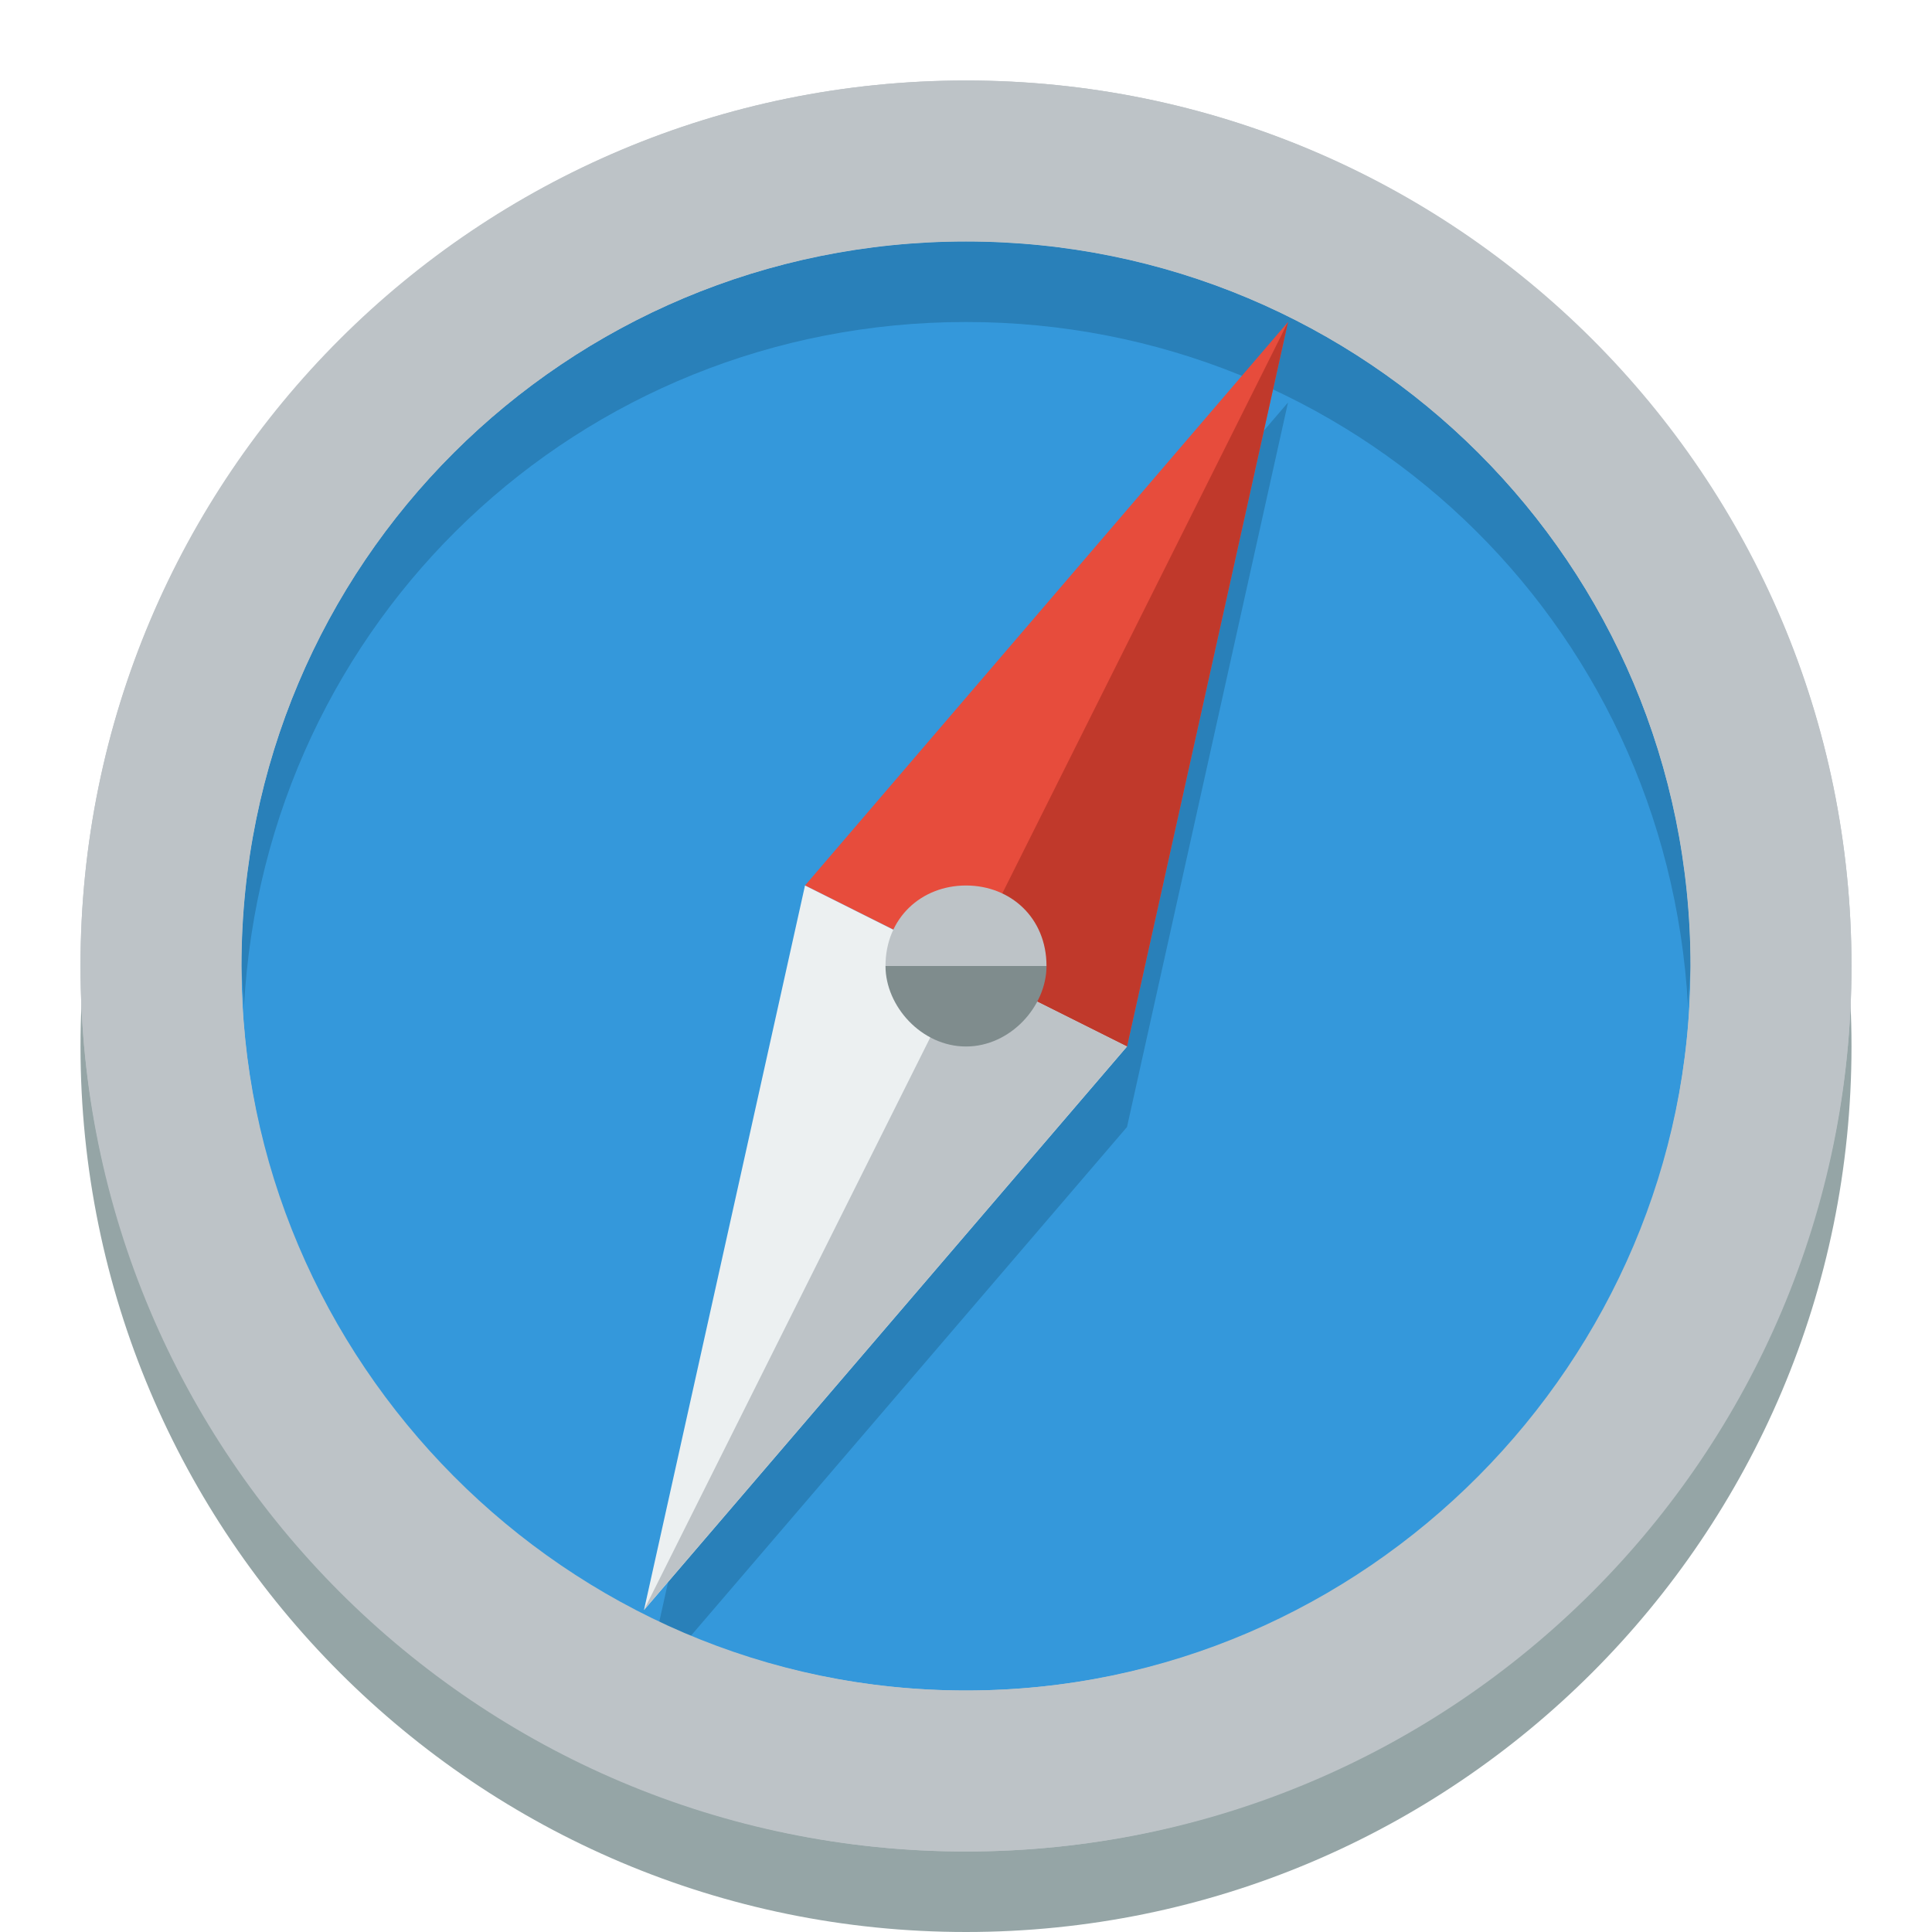
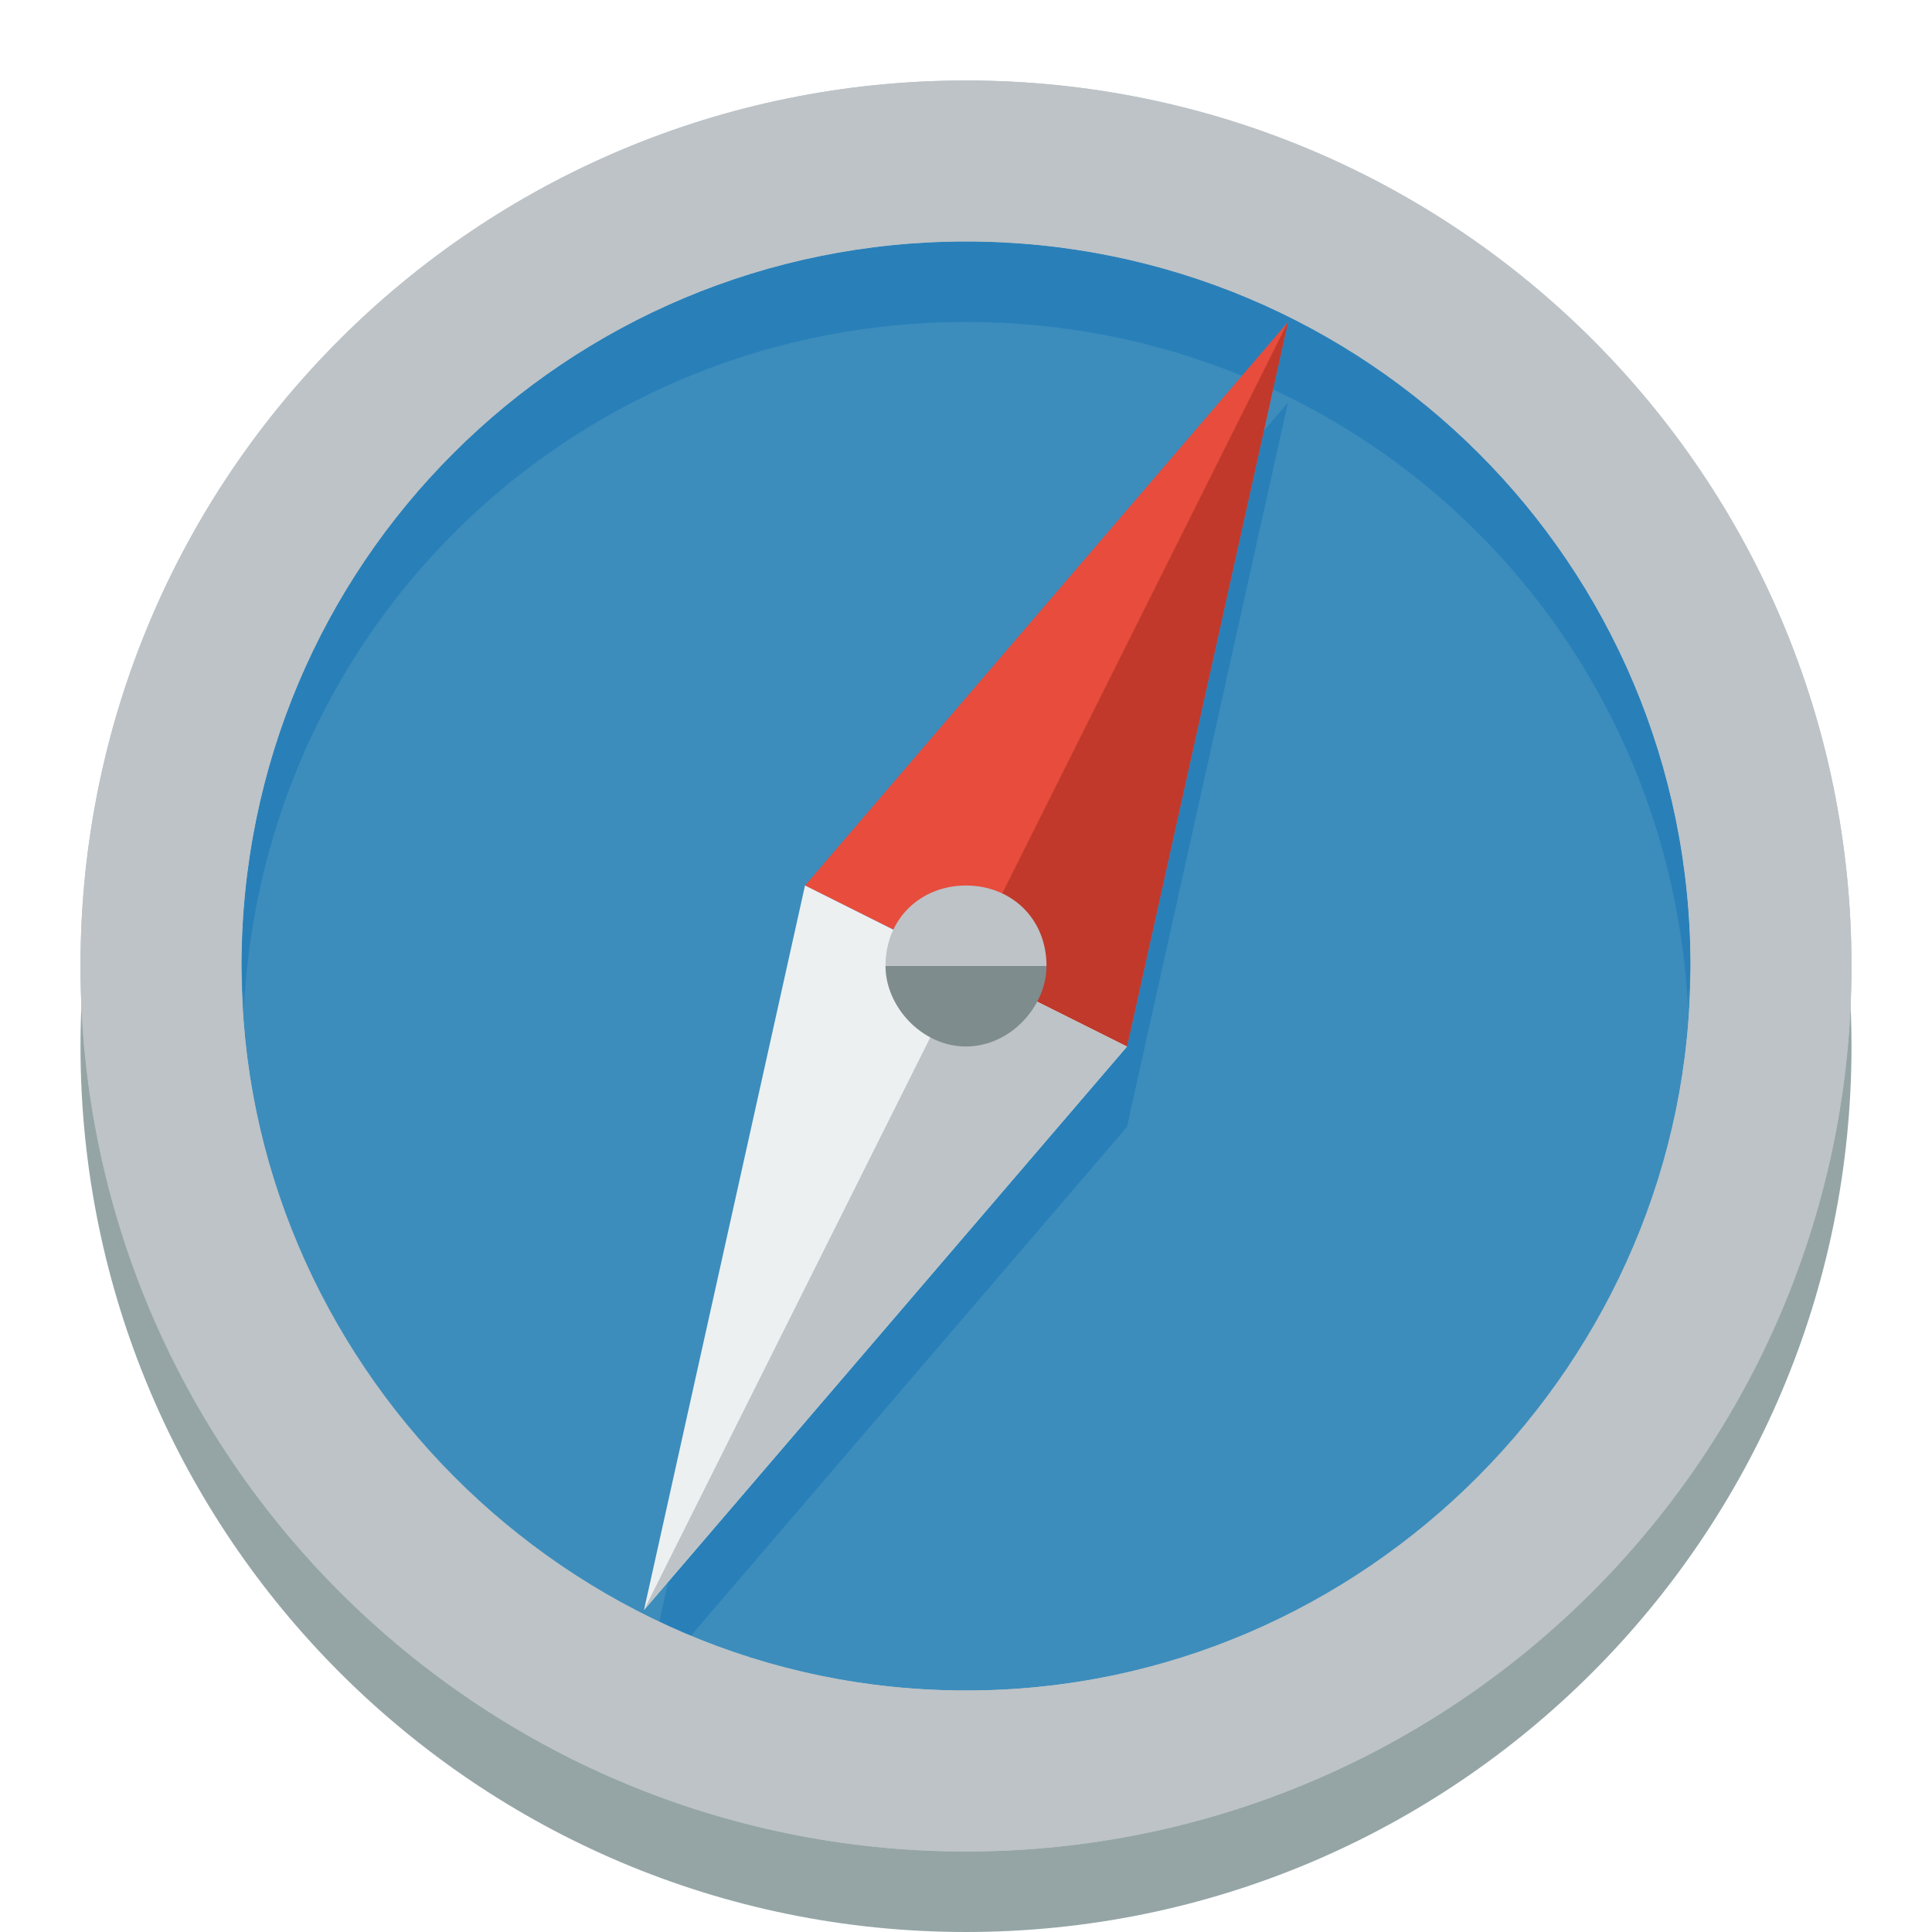
<svg xmlns="http://www.w3.org/2000/svg" height="24" width="24" version="1.1">
  <g transform="translate(0 -1028.4)">
    <g>
      <path d="m23 12a11 11 0 1 1 -22 0 11 11 0 1 1 22 0z" transform="translate(0 1029.4)" fill="#95a5a6" />
      <path d="m23 12a11 11 0 1 1 -22 0 11 11 0 1 1 22 0z" transform="translate(0 1028.4)" fill="#bdc3c7" />
-       <path d="m20 12a8.5 9 0 1 1 -17 0 8.5 9 0 1 1 17 0z" transform="matrix(1.0588 0 0 1 -.17647 1028.4)" fill="#3498db" />
+       <path d="m20 12a8.5 9 0 1 1 -17 0 8.5 9 0 1 1 17 0z" transform="matrix(1.0588 0 0 1 -.17647 1028.4)" fill="#3C8DBC" />
      <path d="m16 1033.4-6 7-2 9 6-7 2-9z" fill="#2980b9" />
      <path d="m12 1031.4c-4.971 0-9 4-9 9 0 0.1 0.022 0.3 0.031 0.5 0.265-4.8 4.17-8.5 8.969-8.5s8.704 3.7 8.969 8.5c0.009-0.2 0.031-0.4 0.031-0.5 0-5-4.029-9-9-9z" fill="#2980b9" />
      <path d="m14 1041.4-4-2 6-7z" fill="#e74c3c" />
      <path d="m10 1039.4 4 2-6 7z" fill="#ecf0f1" />
      <path d="m12 1029.4c-6.075 0-11 4.9-11 11 0 6 4.925 11 11 11 6.075 0 11-5 11-11 0-6.1-4.925-11-11-11zm0 2c4.971 0 9 4 9 9 0 4.9-4.029 9-9 9-4.971 0-9-4.1-9-9 0-5 4.029-9 9-9z" fill="#bdc3c7" />
    </g>
    <path d="m16 4-4 8 2 1z" transform="translate(0 1028.4)" fill="#c0392b" />
    <path d="m12 1039.4c-0.552 0-1 0.4-1 1h2c0-0.6-0.448-1-1-1z" fill="#bdc3c7" />
    <path d="m12 12-4 8 6-7z" transform="translate(0 1028.4)" fill="#bdc3c7" />
    <path d="m12 1041.4c0.552 0 1-0.5 1-1h-2c0 0.5 0.448 1 1 1z" fill="#7f8c8d" />
  </g>
</svg>
